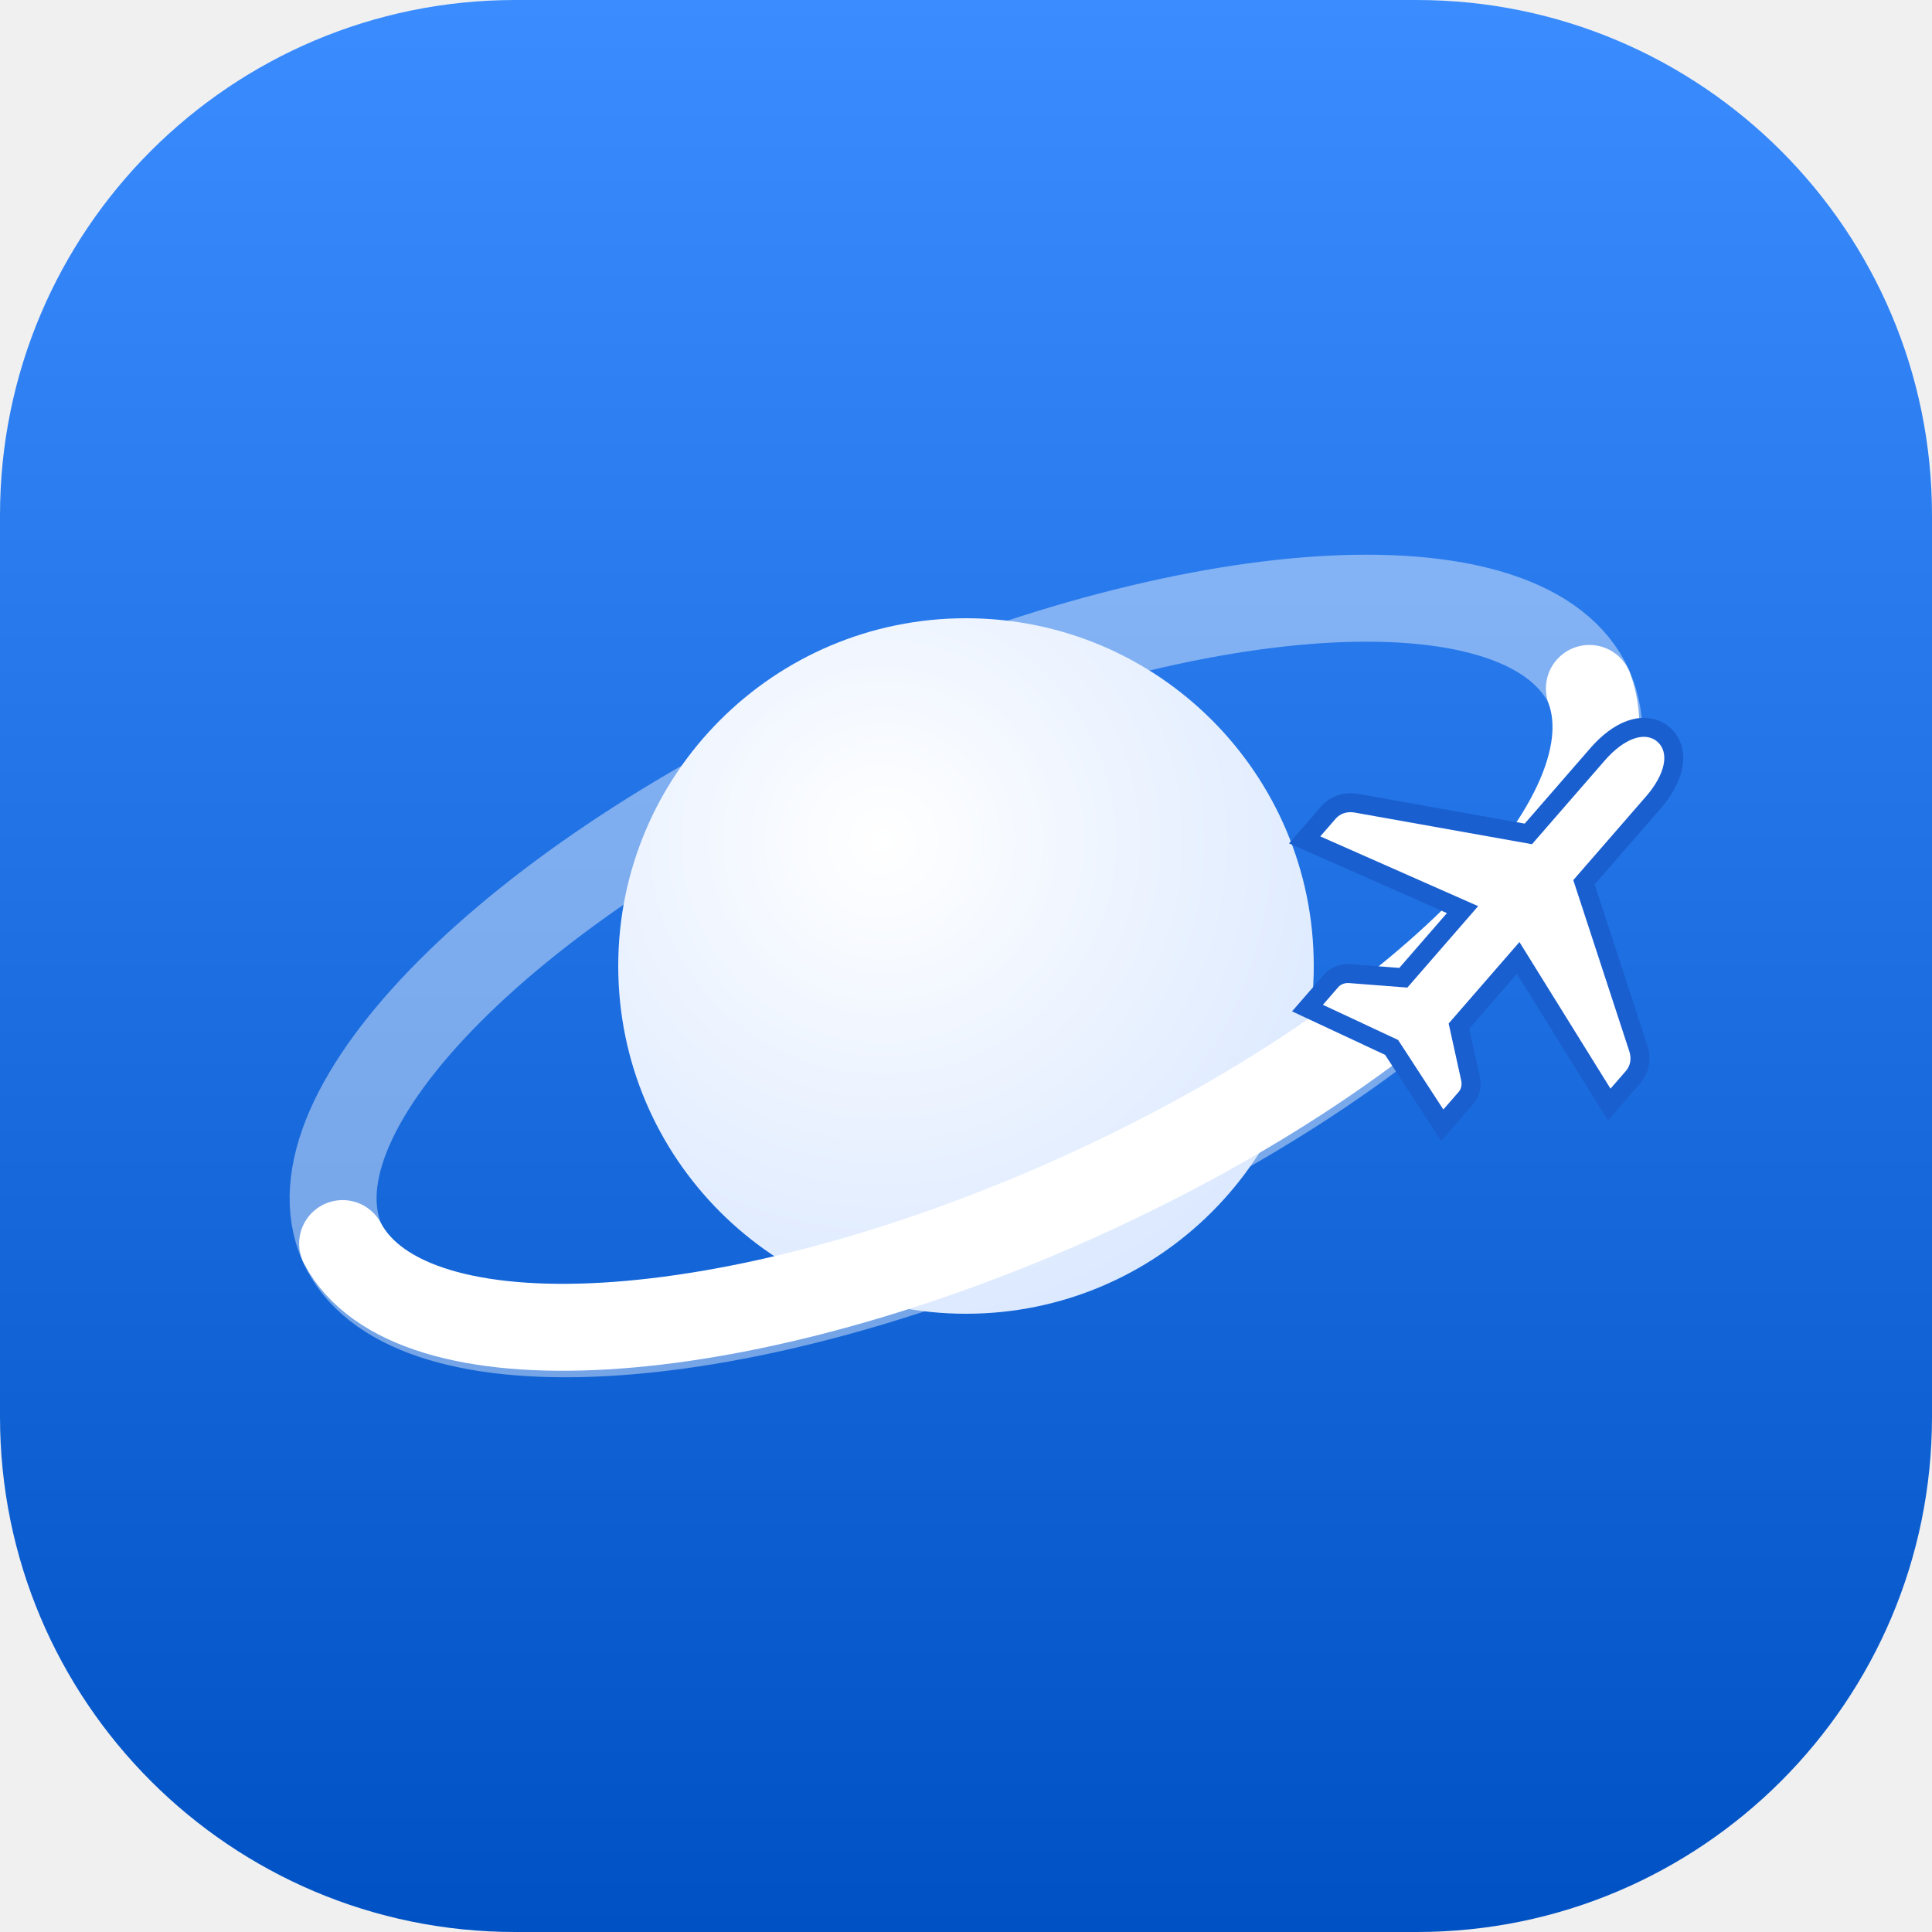
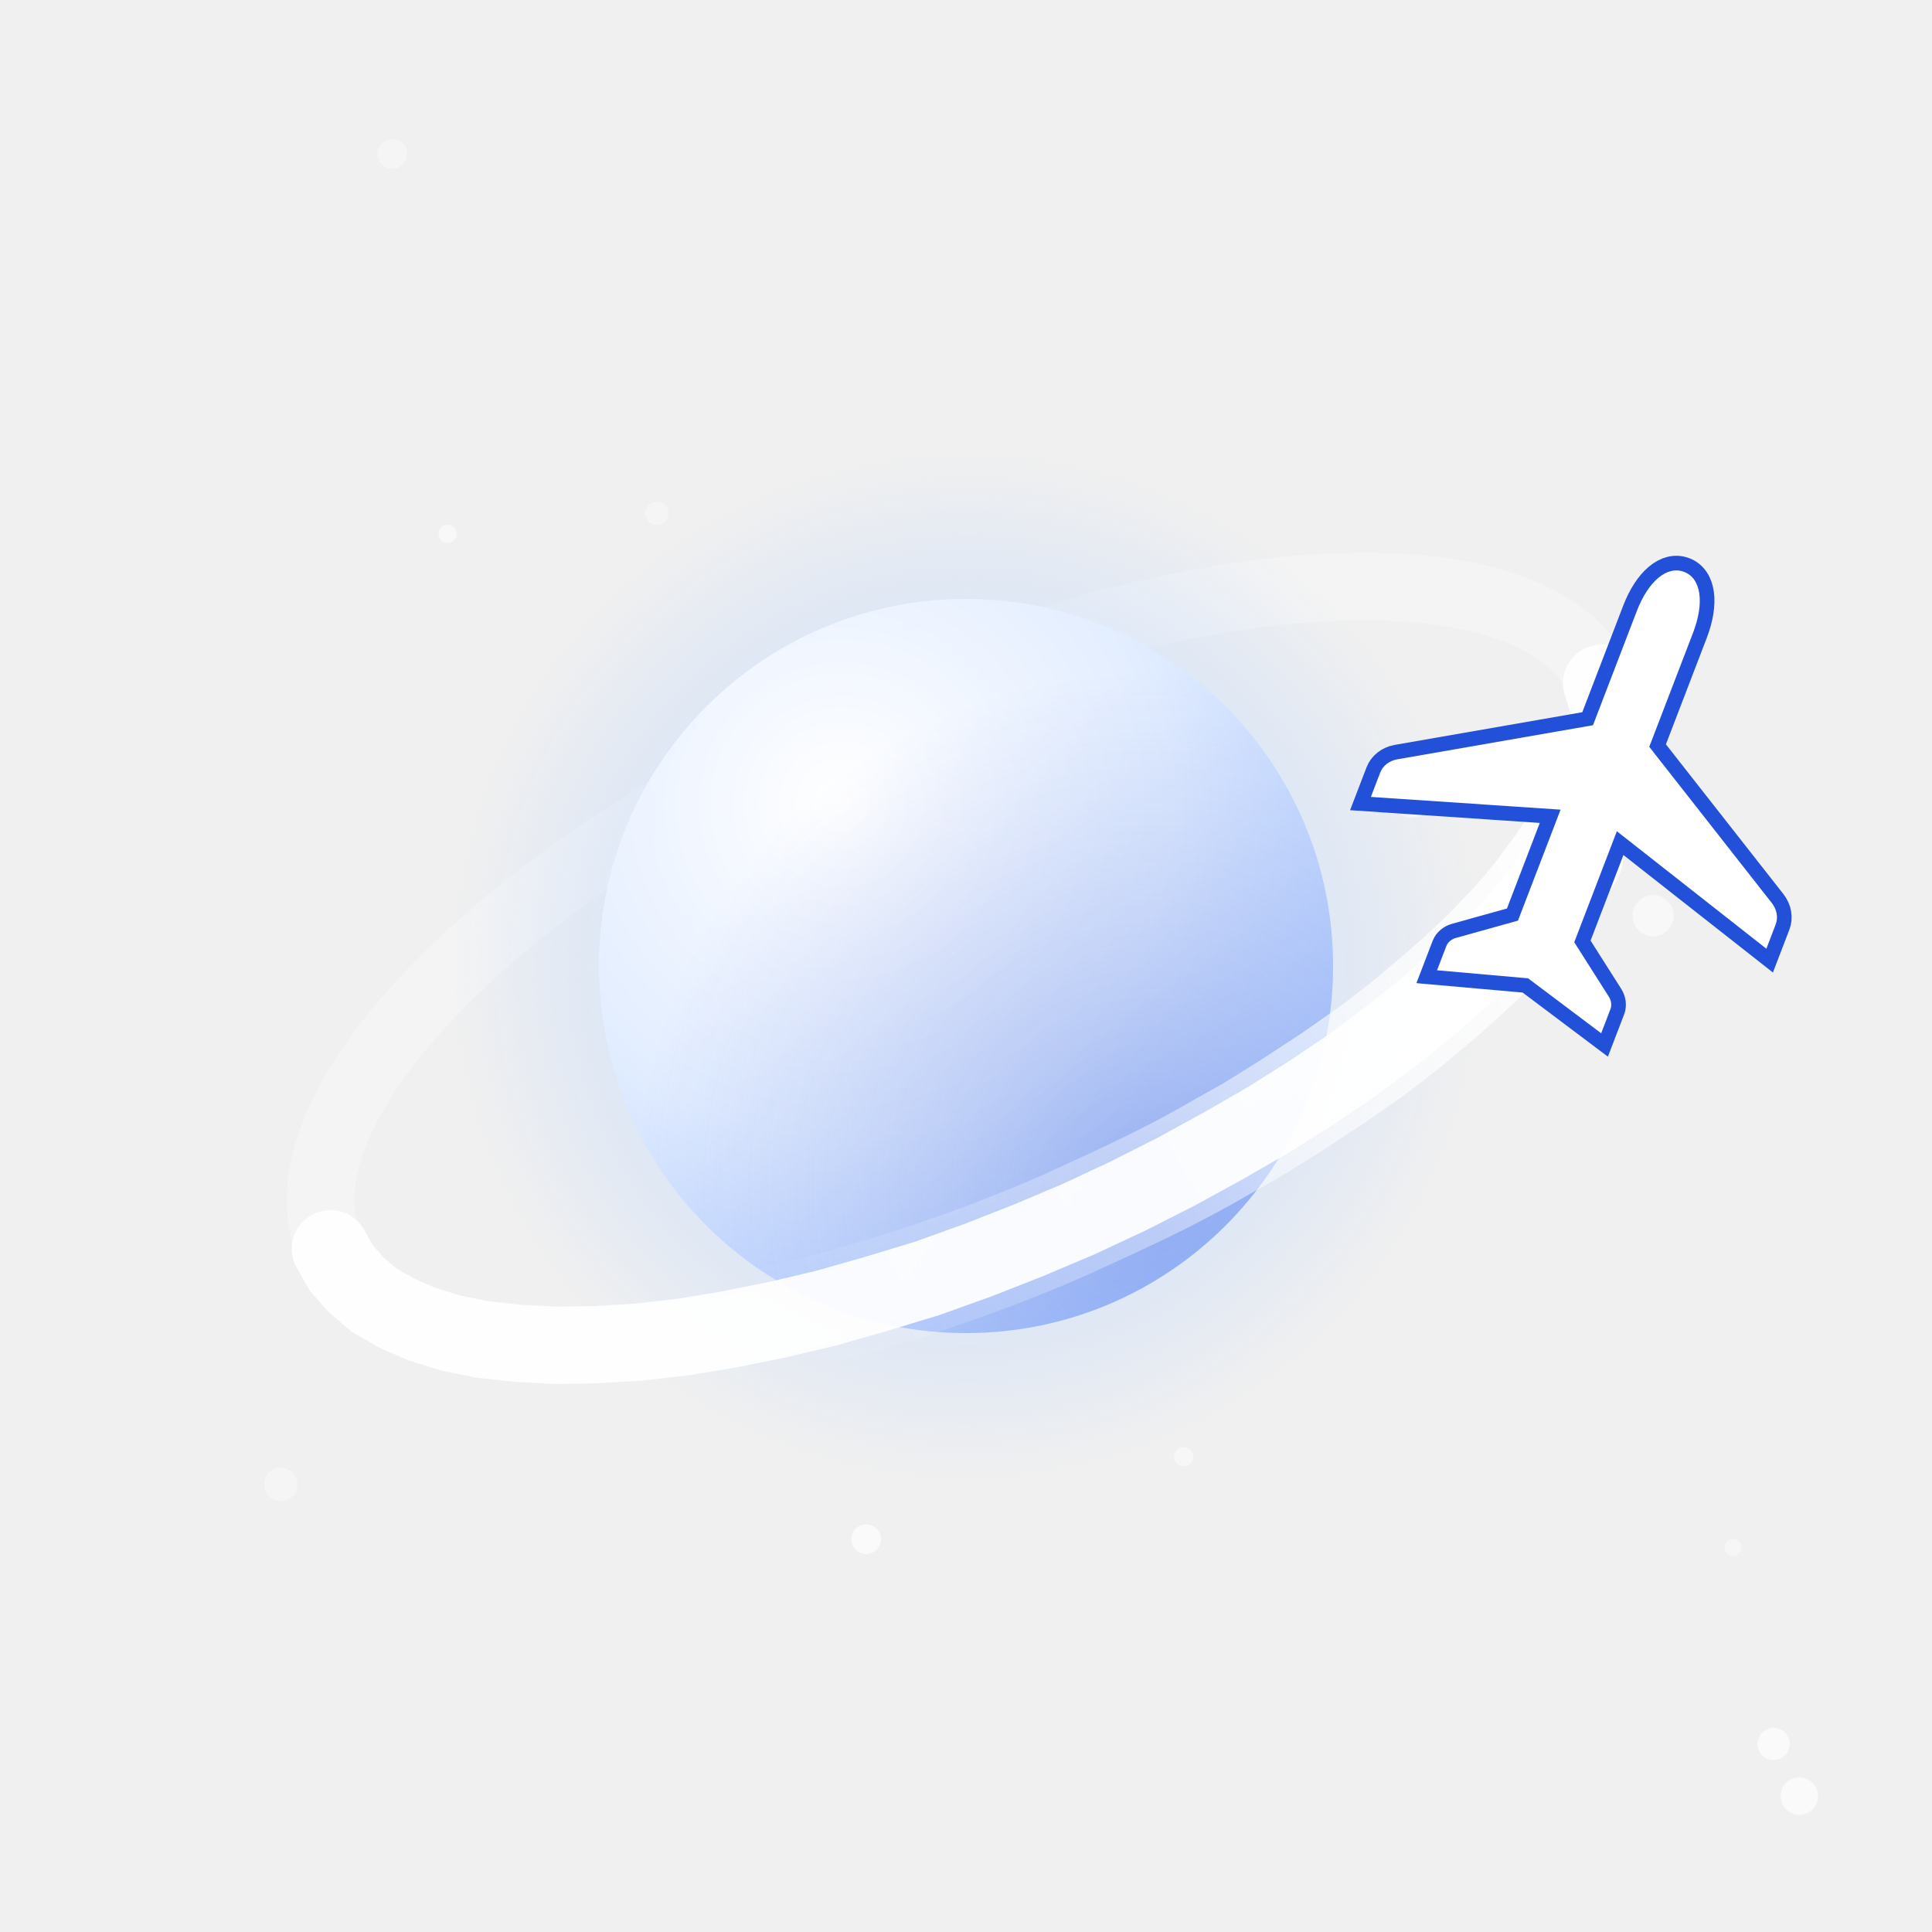
<svg xmlns="http://www.w3.org/2000/svg" viewBox="0 0 30 30">
  <defs>
-     <linearGradient id="g" x1="0" y1="0" x2="0" y2="30" gradientUnits="userSpaceOnUse">
-       <stop offset="0" stop-color="#3b8dff" />
-       <stop offset="1" stop-color="#0052c4" />
+     <radialGradient id="bg" cx="0.22" cy="0.1" r="1.1">
+       <stop offset="0" stop-color="#7cc0ff" />
+       <stop offset="0.45" stop-color="#2f6bff" />
+       <stop offset="1" stop-color="#1a1d8a" />
+     </radialGradient>
+     <radialGradient id="pl" cx="0.33" cy="0.28" r="0.9">
+       <stop offset="0" stop-color="#ffffff" />
+       <stop offset="0.5" stop-color="#e2edff" />
+       <stop offset="1" stop-color="#a9c6ff" />
+     </radialGradient>
+     <radialGradient id="shade" cx="0.75" cy="0.8" r="0.7">
+       <stop offset="0" stop-color="#3a5fd9" stop-opacity="0.35" />
+       <stop offset="1" stop-color="#3a5fd9" stop-opacity="0" />
+     </radialGradient>
+     <radialGradient id="glow" cx="0.5" cy="0.5" r="0.5">
+       <stop offset="0.6" stop-color="#bcd6ff" stop-opacity="0.45" />
+       <stop offset="1" stop-color="#bcd6ff" stop-opacity="0" />
+     </radialGradient>
+     <linearGradient id="tr" gradientUnits="userSpaceOnUse" x1="24.36" y1="13.26" x2="12.08" y2="20.49">
+       <stop offset="0" stop-color="#fff" stop-opacity="0.9" />
+       <stop offset="1" stop-color="#fff" stop-opacity="0" />
    </linearGradient>
-     <radialGradient id="p" cx="0.38" cy="0.32" r="0.8">
-       <stop offset="0" stop-color="#fff" />
-       <stop offset="1" stop-color="#d7e6ff" />
-     </radialGradient>
  </defs>
-   <rect width="30" height="30" rx="8" fill="url(#g)" />
-   <ellipse cx="15" cy="15" rx="10.6" ry="4.1" transform="rotate(-24 15 15)" fill="none" stroke="#fff" stroke-opacity=".42" stroke-width="1.35" />
-   <circle cx="15" cy="15" r="5.4" fill="url(#p)" />
-   <path d="M5.32 19.31 A10.6 4.1 -24 0 0 24.68 10.69" fill="none" stroke="#fff" stroke-width="1.35" stroke-linecap="round" />
-   <g transform="translate(23.49 14.1) rotate(41) scale(0.118) translate(-32 -32)">
-     <path d="M32 3c2.2 0 3.6 2.6 3.6 6.4V24l20.4 12.2c.8.5 1.3 1.3 1.3 2.2v3.1L35.6 34.8V49l6.2 4.6c.4.3.7.8.7 1.3V58l-10.5-3-10.5 3v-3.1c0-.5.3-1 .7-1.3l6.2-4.6V34.8L6.7 41.5v-3.1c0-.9.5-1.7 1.3-2.2L28.4 24V9.4C28.4 5.6 29.8 3 32 3z" fill="#fff" stroke="#1a5fd0" stroke-width="5" paint-order="stroke" />
+   <rect rx="6.6" fill="url(#bg)" />
+   <circle cx="13.76" cy="16.55" r="0.31" fill="#fff" opacity="0.56" />
+   <circle cx="15.20" cy="17.27" r="0.17" fill="#fff" opacity="0.58" />
+   <circle cx="18.38" cy="22.62" r="0.15" fill="#fff" opacity="0.47" />
+   <circle cx="4.36" cy="23.05" r="0.26" fill="#fff" opacity="0.32" />
+   <circle cx="27.54" cy="27.08" r="0.25" fill="#fff" opacity="0.64" />
+   <circle cx="6.09" cy="2.39" r="0.23" fill="#fff" opacity="0.33" />
+   <circle cx="6.95" cy="8.29" r="0.14" fill="#fff" opacity="0.56" />
+   <circle cx="13.45" cy="23.90" r="0.23" fill="#fff" opacity="0.65" />
+   <circle cx="14.99" cy="19.22" r="0.22" fill="#fff" opacity="0.45" />
+   <circle cx="27.94" cy="27.89" r="0.29" fill="#fff" opacity="0.69" />
+   <circle cx="10.20" cy="7.97" r="0.18" fill="#fff" opacity="0.34" />
+   <circle cx="21.92" cy="12.41" r="0.29" fill="#fff" opacity="0.51" />
+   <circle cx="26.91" cy="24.03" r="0.13" fill="#fff" opacity="0.42" />
+   <circle cx="25.67" cy="14.22" r="0.32" fill="#fff" opacity="0.52" />
+   <ellipse cx="15" cy="15" rx="10.8" ry="4.3" transform="rotate(-24 15 15)" fill="none" stroke="#fff" stroke-opacity=".26" stroke-width="1.05" />
+   <circle cx="15" cy="15" r="8" fill="url(#glow)" />
+   <circle cx="15" cy="15" r="5.7" fill="url(#pl)" />
+   <circle cx="15" cy="15" r="5.7" fill="url(#shade)" />
+   <path d="M24.87 10.61 L24.97 10.93 L25.02 11.28 L25.00 11.65 L24.92 12.04 L24.78 12.44 L24.58 12.87 L24.33 13.31 L24.01 13.76 L23.64 14.21 L23.21 14.67 L22.74 15.13 L22.21 15.60 L21.65 16.05 L21.04 16.51 L20.39 16.95 L19.71 17.38 L19.00 17.79 L18.27 18.19 L17.52 18.57 L16.75 18.93 L15.97 19.26 L15.18 19.57 L14.40 19.85 L13.61 20.09 L12.84 20.31 L12.08 20.49 L11.34 20.64 L10.62 20.76 L9.92 20.84 L9.26 20.88 L8.63 20.89 L8.05 20.86 L7.50 20.80 L7.00 20.70 L6.55 20.56 L6.16 20.39 L5.81 20.19 L5.53 19.95 L5.30 19.69 L5.13 19.39" fill="none" stroke="#fff" stroke-opacity=".92" stroke-width="1.2" stroke-linecap="round" />
+   <path d="M24.36 13.26 L24.22 13.47 L24.06 13.68 L23.90 13.90 L23.72 14.12 L23.53 14.34 L23.32 14.56 L23.11 14.78 L22.88 15.00 L22.64 15.22 L22.39 15.44 L22.13 15.66 L21.87 15.88 L21.59 16.10 L21.30 16.32 L21.00 16.53 L20.70 16.74 L20.38 16.95 L20.06 17.16 L19.74 17.36 L19.40 17.57 L19.06 17.76 L18.71 17.96 L18.36 18.15 L18.01 18.33 L17.64 18.51 L17.28 18.68 L16.91 18.85 L16.54 19.02 L16.17 19.18 L15.80 19.33 L15.42 19.48 L15.04 19.62 L14.67 19.75 L14.29 19.88 L13.92 20.00 L13.55 20.11 L13.17 20.22 L12.81 20.32 L12.44 20.41 L12.08 20.49" fill="none" stroke="url(#tr)" stroke-width="1.7" stroke-linecap="round" />
+   <g transform="translate(24.80 12.40) rotate(21.0) scale(0.13) translate(-32 -32)">
+     <path d="M32 3c2.2 0 3.6 2.6 3.6 6.4V24l20.4 12.2c.8.5 1.3 1.3 1.3 2.2v3.1L35.6 34.8V49l6.2 4.6c.4.3.7.8.7 1.3V58l-10.5-3-10.5 3v-3.1c0-.5.3-1 .7-1.3l6.2-4.6V34.8L6.7 41.5v-3.1c0-.9.5-1.7 1.3-2.2L28.4 24V9.4C28.4 5.6 29.8 3 32 3z" fill="#fff" stroke="#2350d8" stroke-width="3.5" paint-order="stroke" />
  </g>
</svg>
